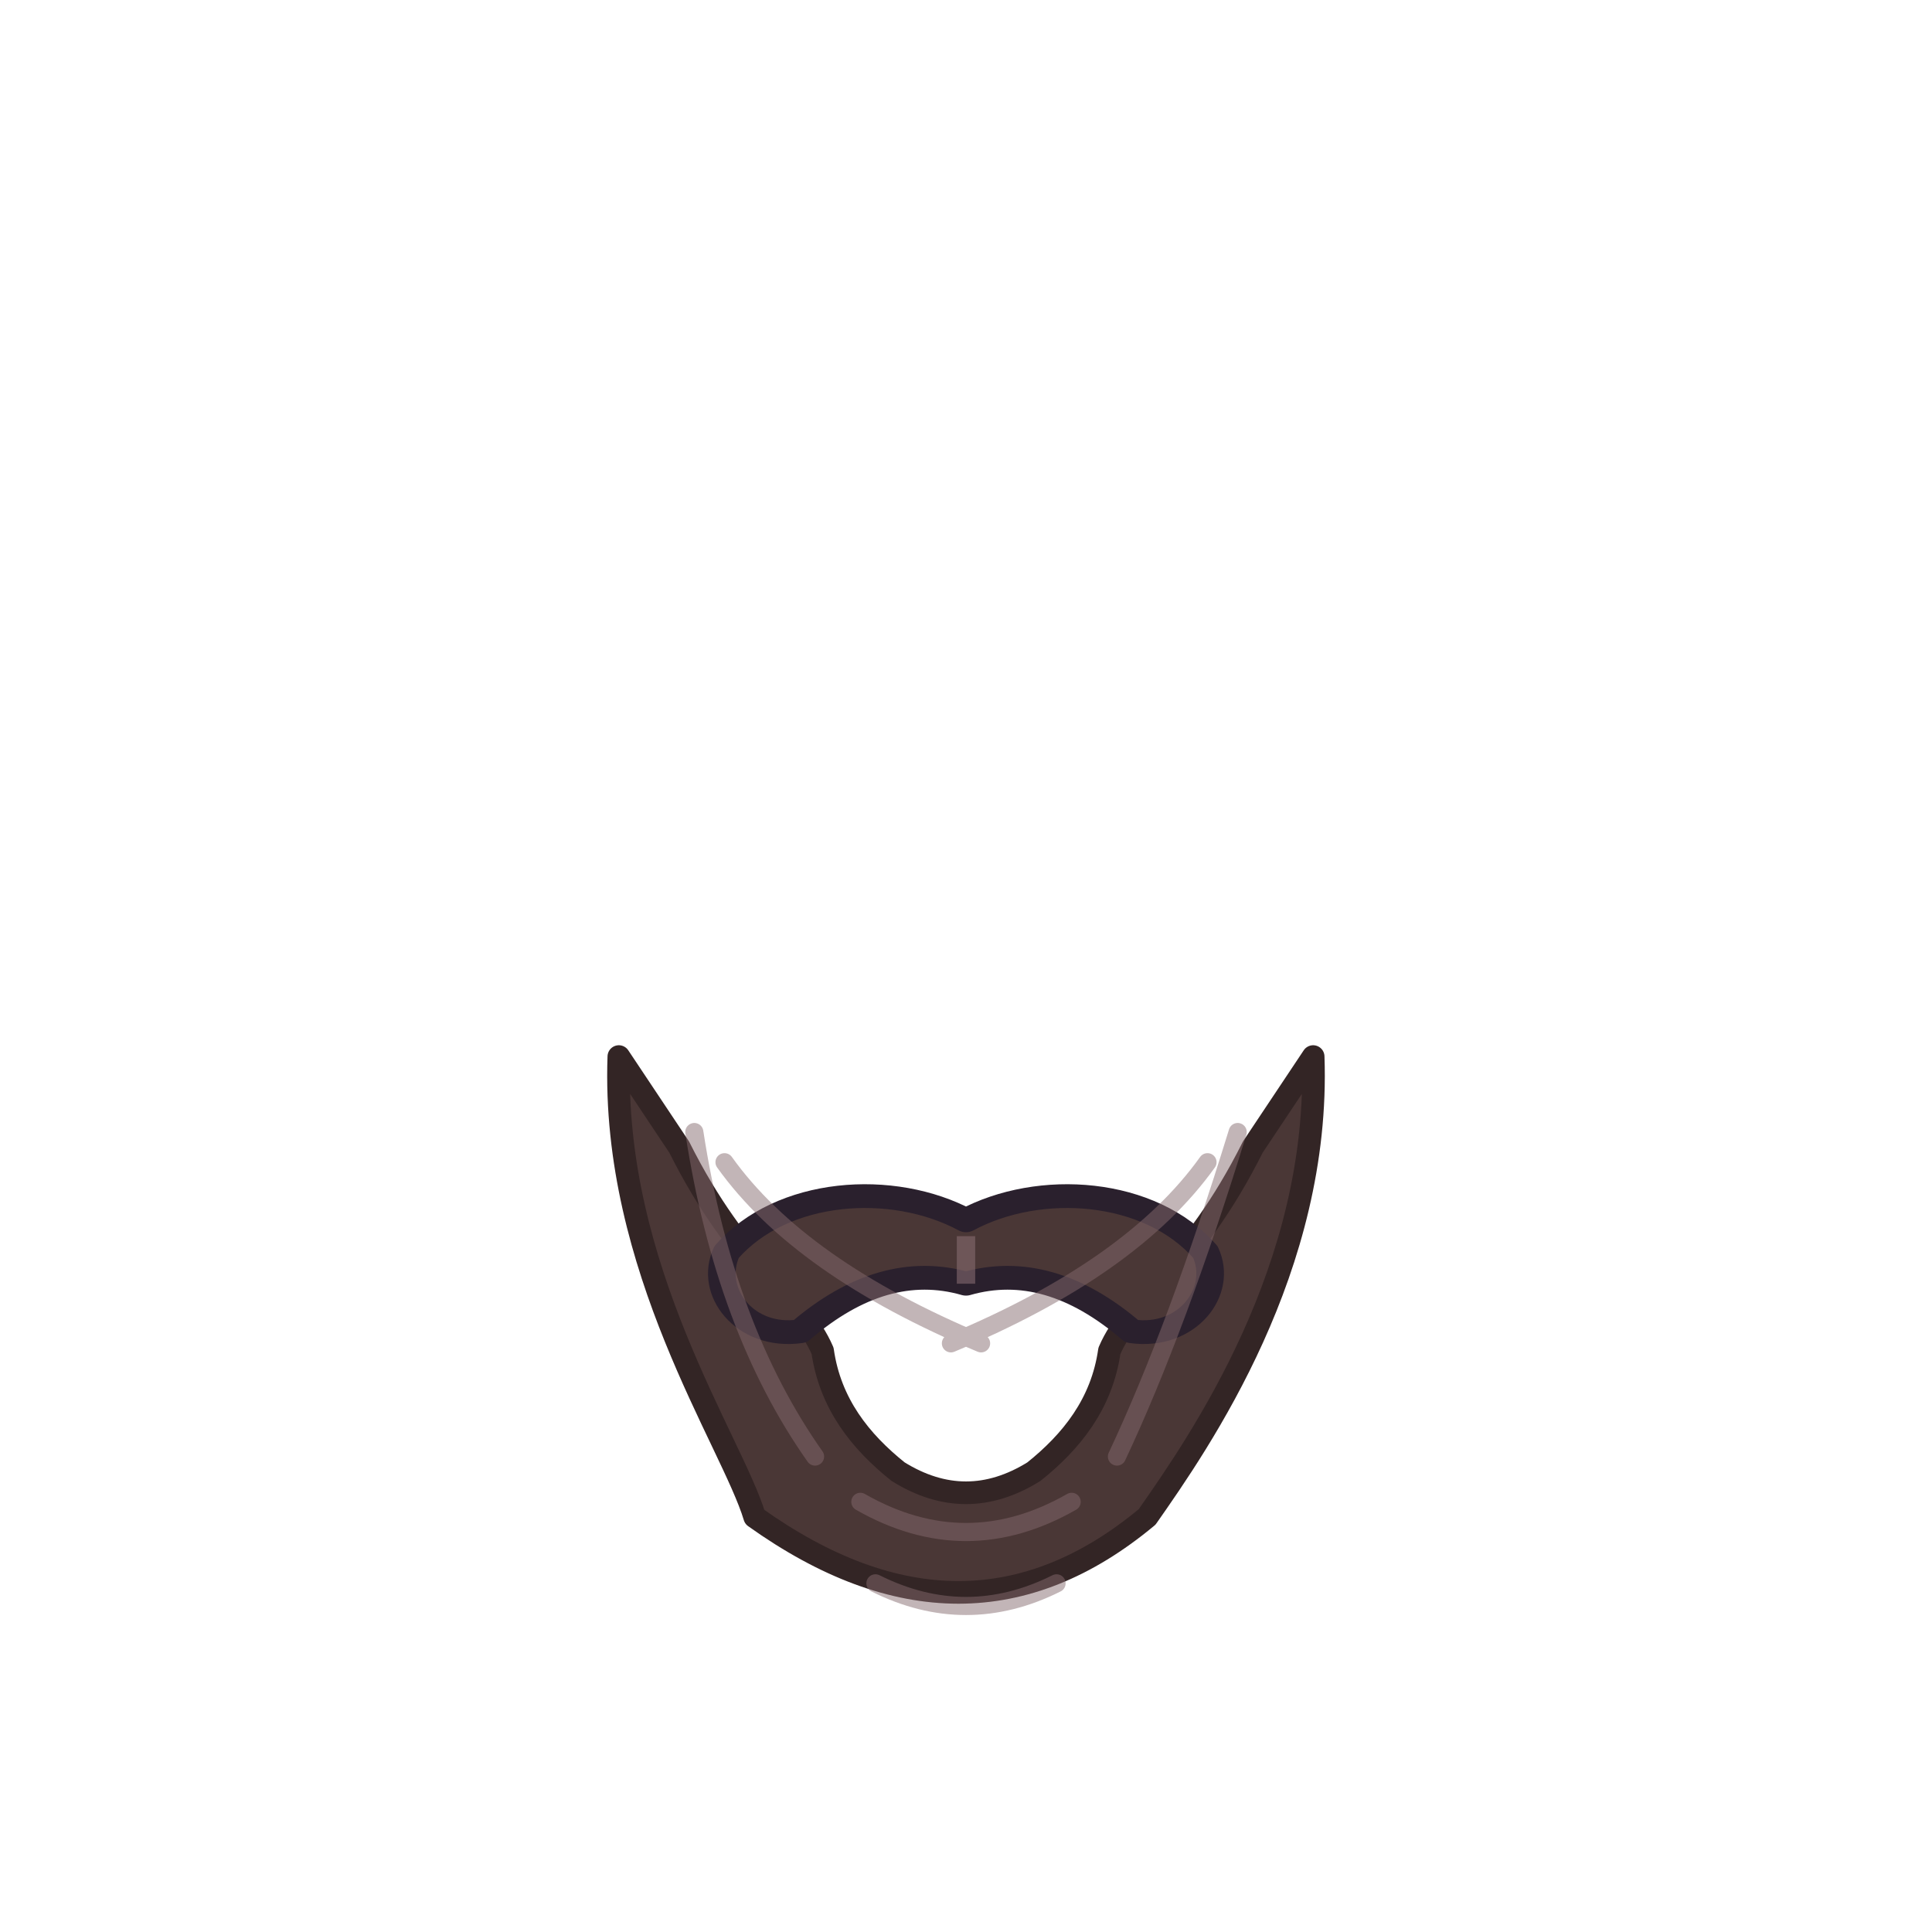
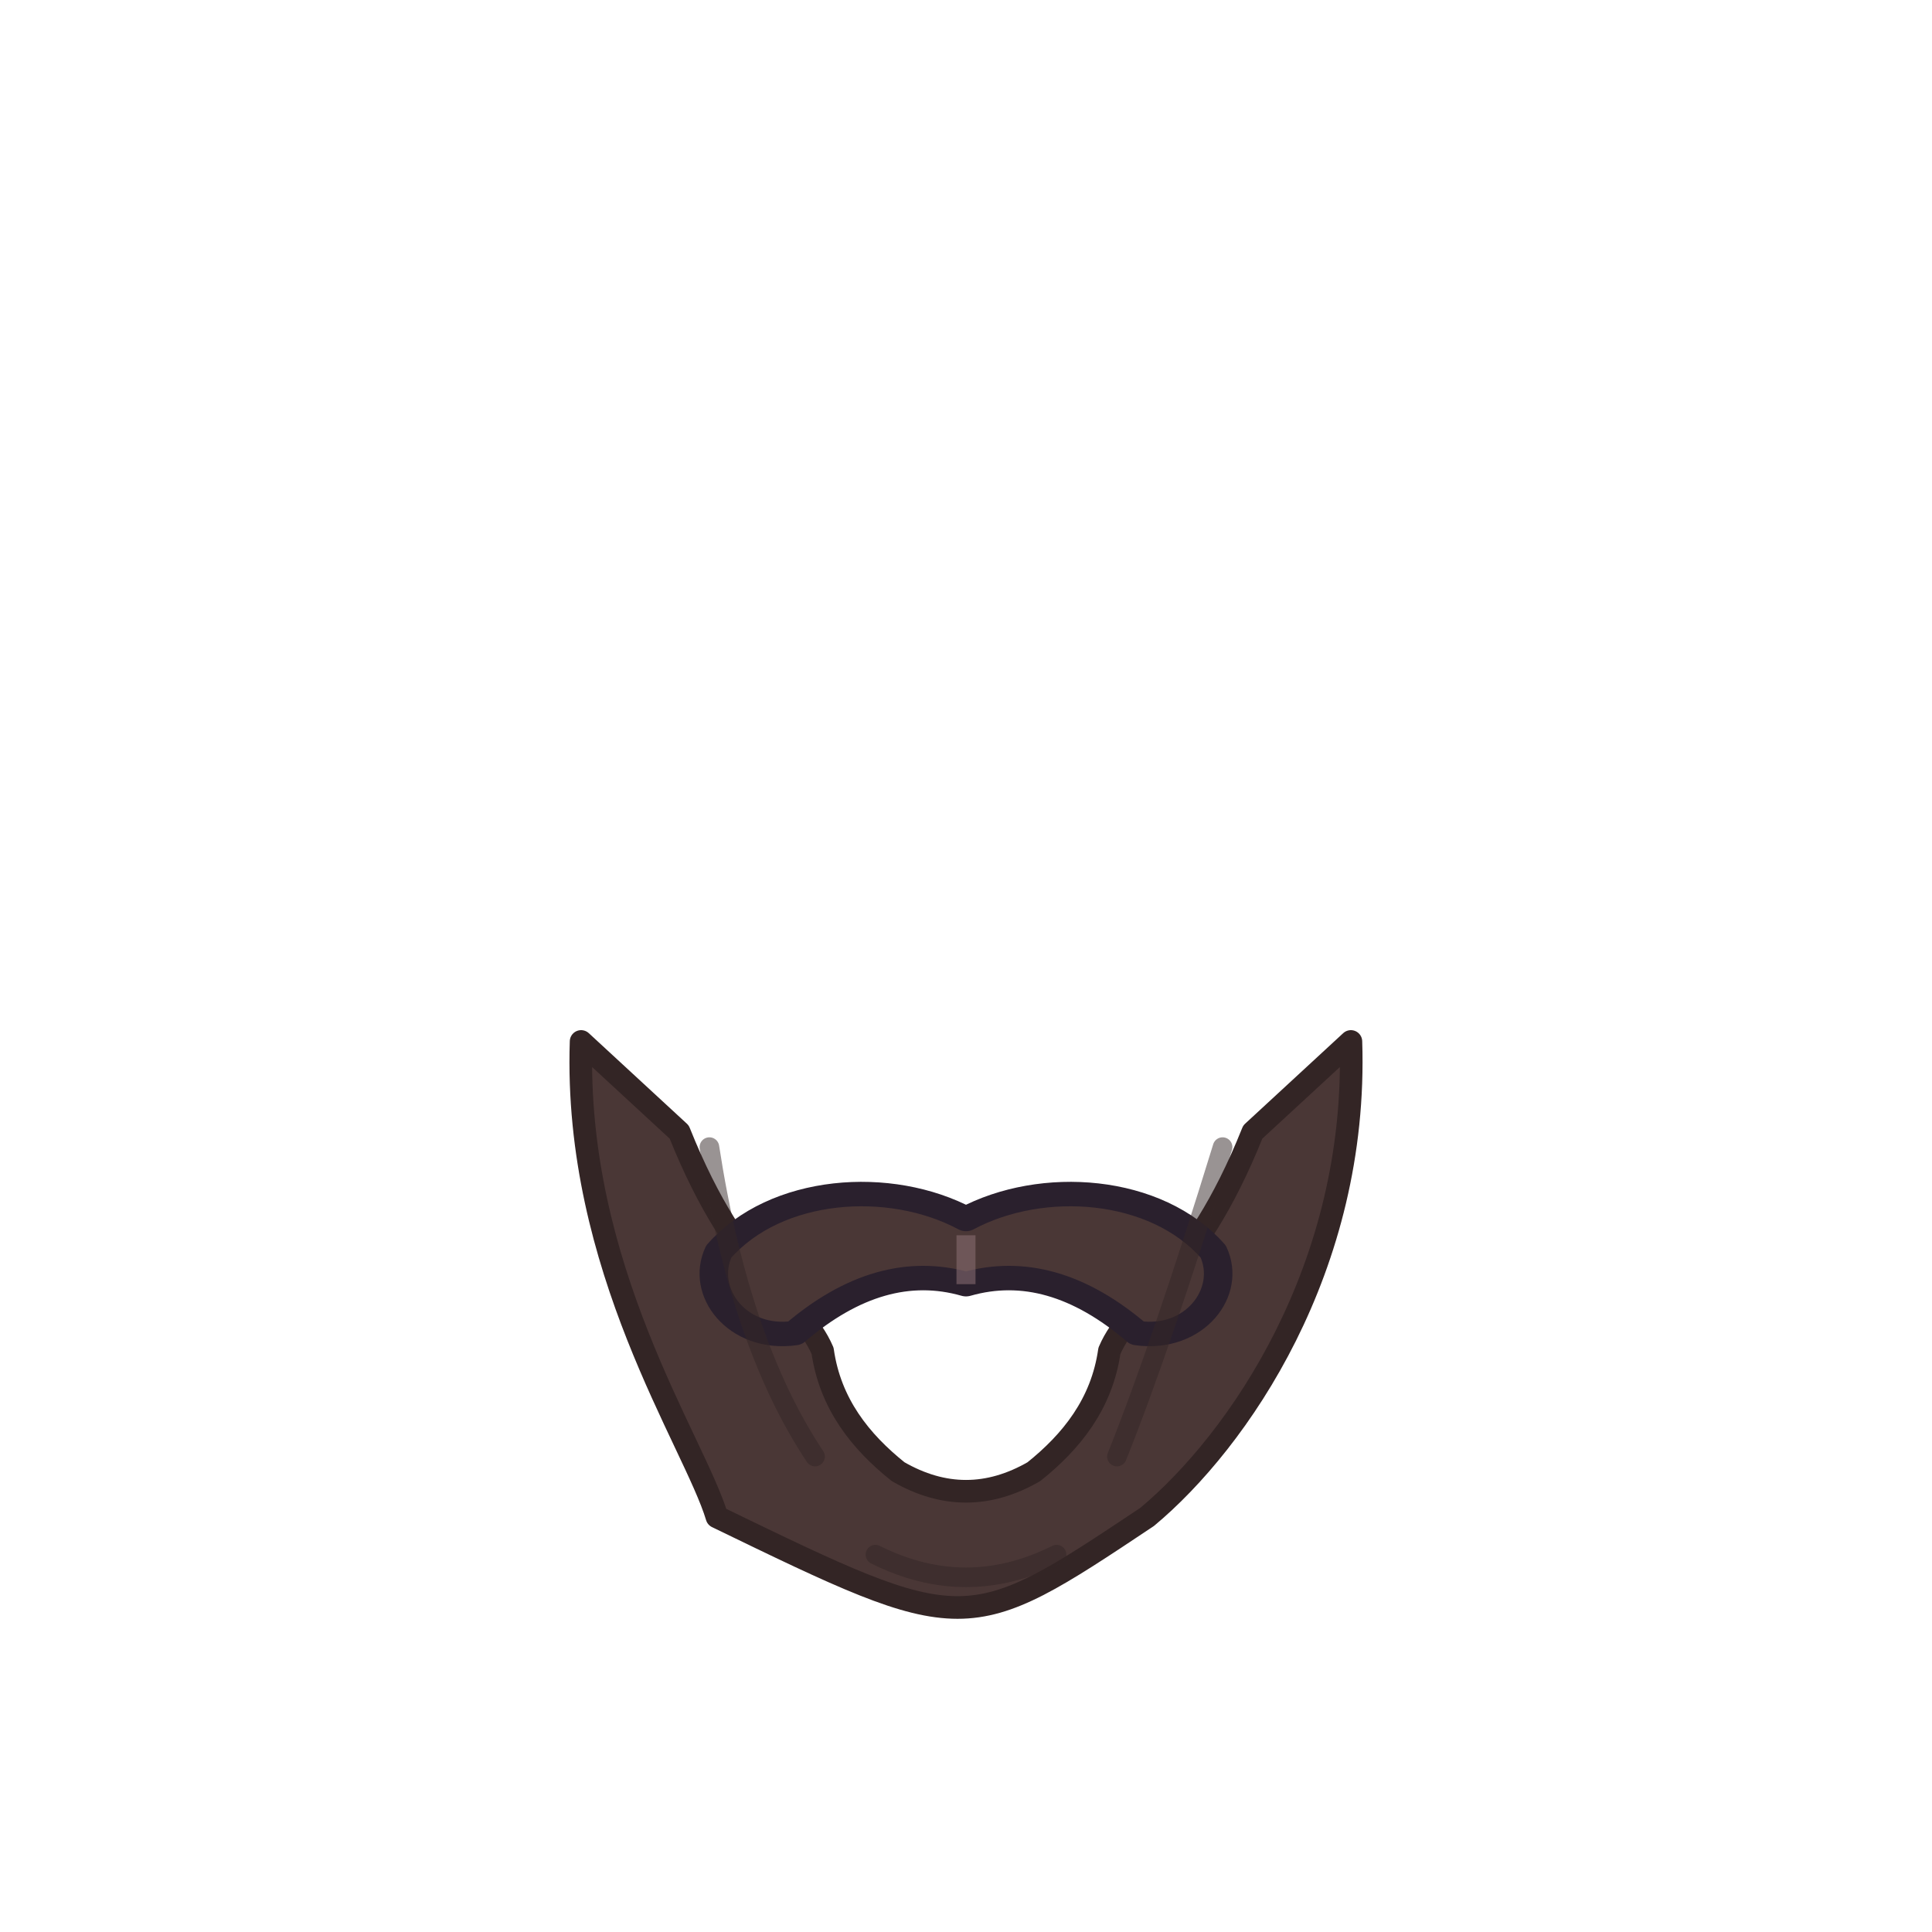
<svg xmlns="http://www.w3.org/2000/svg" viewBox="0 0 256 256" width="256" height="256" fill="none">
  <g opacity="0.97">
-     <path d="M82 140     C81 168 97 191 100 201     Q128 221 152 201     C159 191 175 168 174 140     L166 152     C158 168 150 172 147 179     C146 186 142 191 137 195     Q128 200.6 119 195     C114 191 110 186 109 179     C106 172 98 168 90 152Z" fill="#453130" stroke="#2d1f1f" stroke-width="3" stroke-linejoin="round" />
-     <g transform="translate(128 168) scale(1.22 1.05) translate(-128 -168)">
+     <path d="M77 138     C76 168 92 191 95 201     C128 217 128 217 152 201     C164 191 180 168 179 138     L166 150     C158 170 150 172 147 179     C146 186 142 191 137 195     Q128 200.2 119 195     C114 191 110 186 109 179     C106 172 98 170 90 150Z" fill="#453130" stroke="#2d1f1f" stroke-width="3" stroke-linejoin="round" />
+     <g transform="translate(128 168) scale(1.26 1.08) translate(-128 -168)">
      <path d="M128 162 C120 157 108 158 102 166 C100 171 104 177 110 176 C116 170 122 168 128 170 C134 168 140 170 146 176 C152 177 156 171 154 166 C148 158 136 157 128 162Z" fill="#453130" stroke="#241a27" stroke-width="3" stroke-linejoin="round" />
      <path d="M128 164 V170" stroke="#82666a" stroke-width="2" opacity=".6" />
    </g>
-     <path d="M96 154 Q106 168 130 178 M160 154 Q150 168 126 178 M92 150 Q96 176 108 193 M164 150 Q156 176 148 193 M114 199 Q128 207 142 199" stroke="#82666a" stroke-width="2.4" fill="none" opacity=".5" stroke-linecap="round" />
-     <path d="M116 209.8 Q128 215.8 140 209.8" stroke="#82666a" stroke-width="2.4" fill="none" opacity=".5" stroke-linecap="round" />
+     <path d="M94 152 Q98 178 108 193 M162 152 Q154 178 148 193 M116 206 Q128 212 140 206" stroke="#2d1f1f" stroke-width="2.6" fill="none" opacity=".5" stroke-linecap="round" />
  </g>
</svg>
